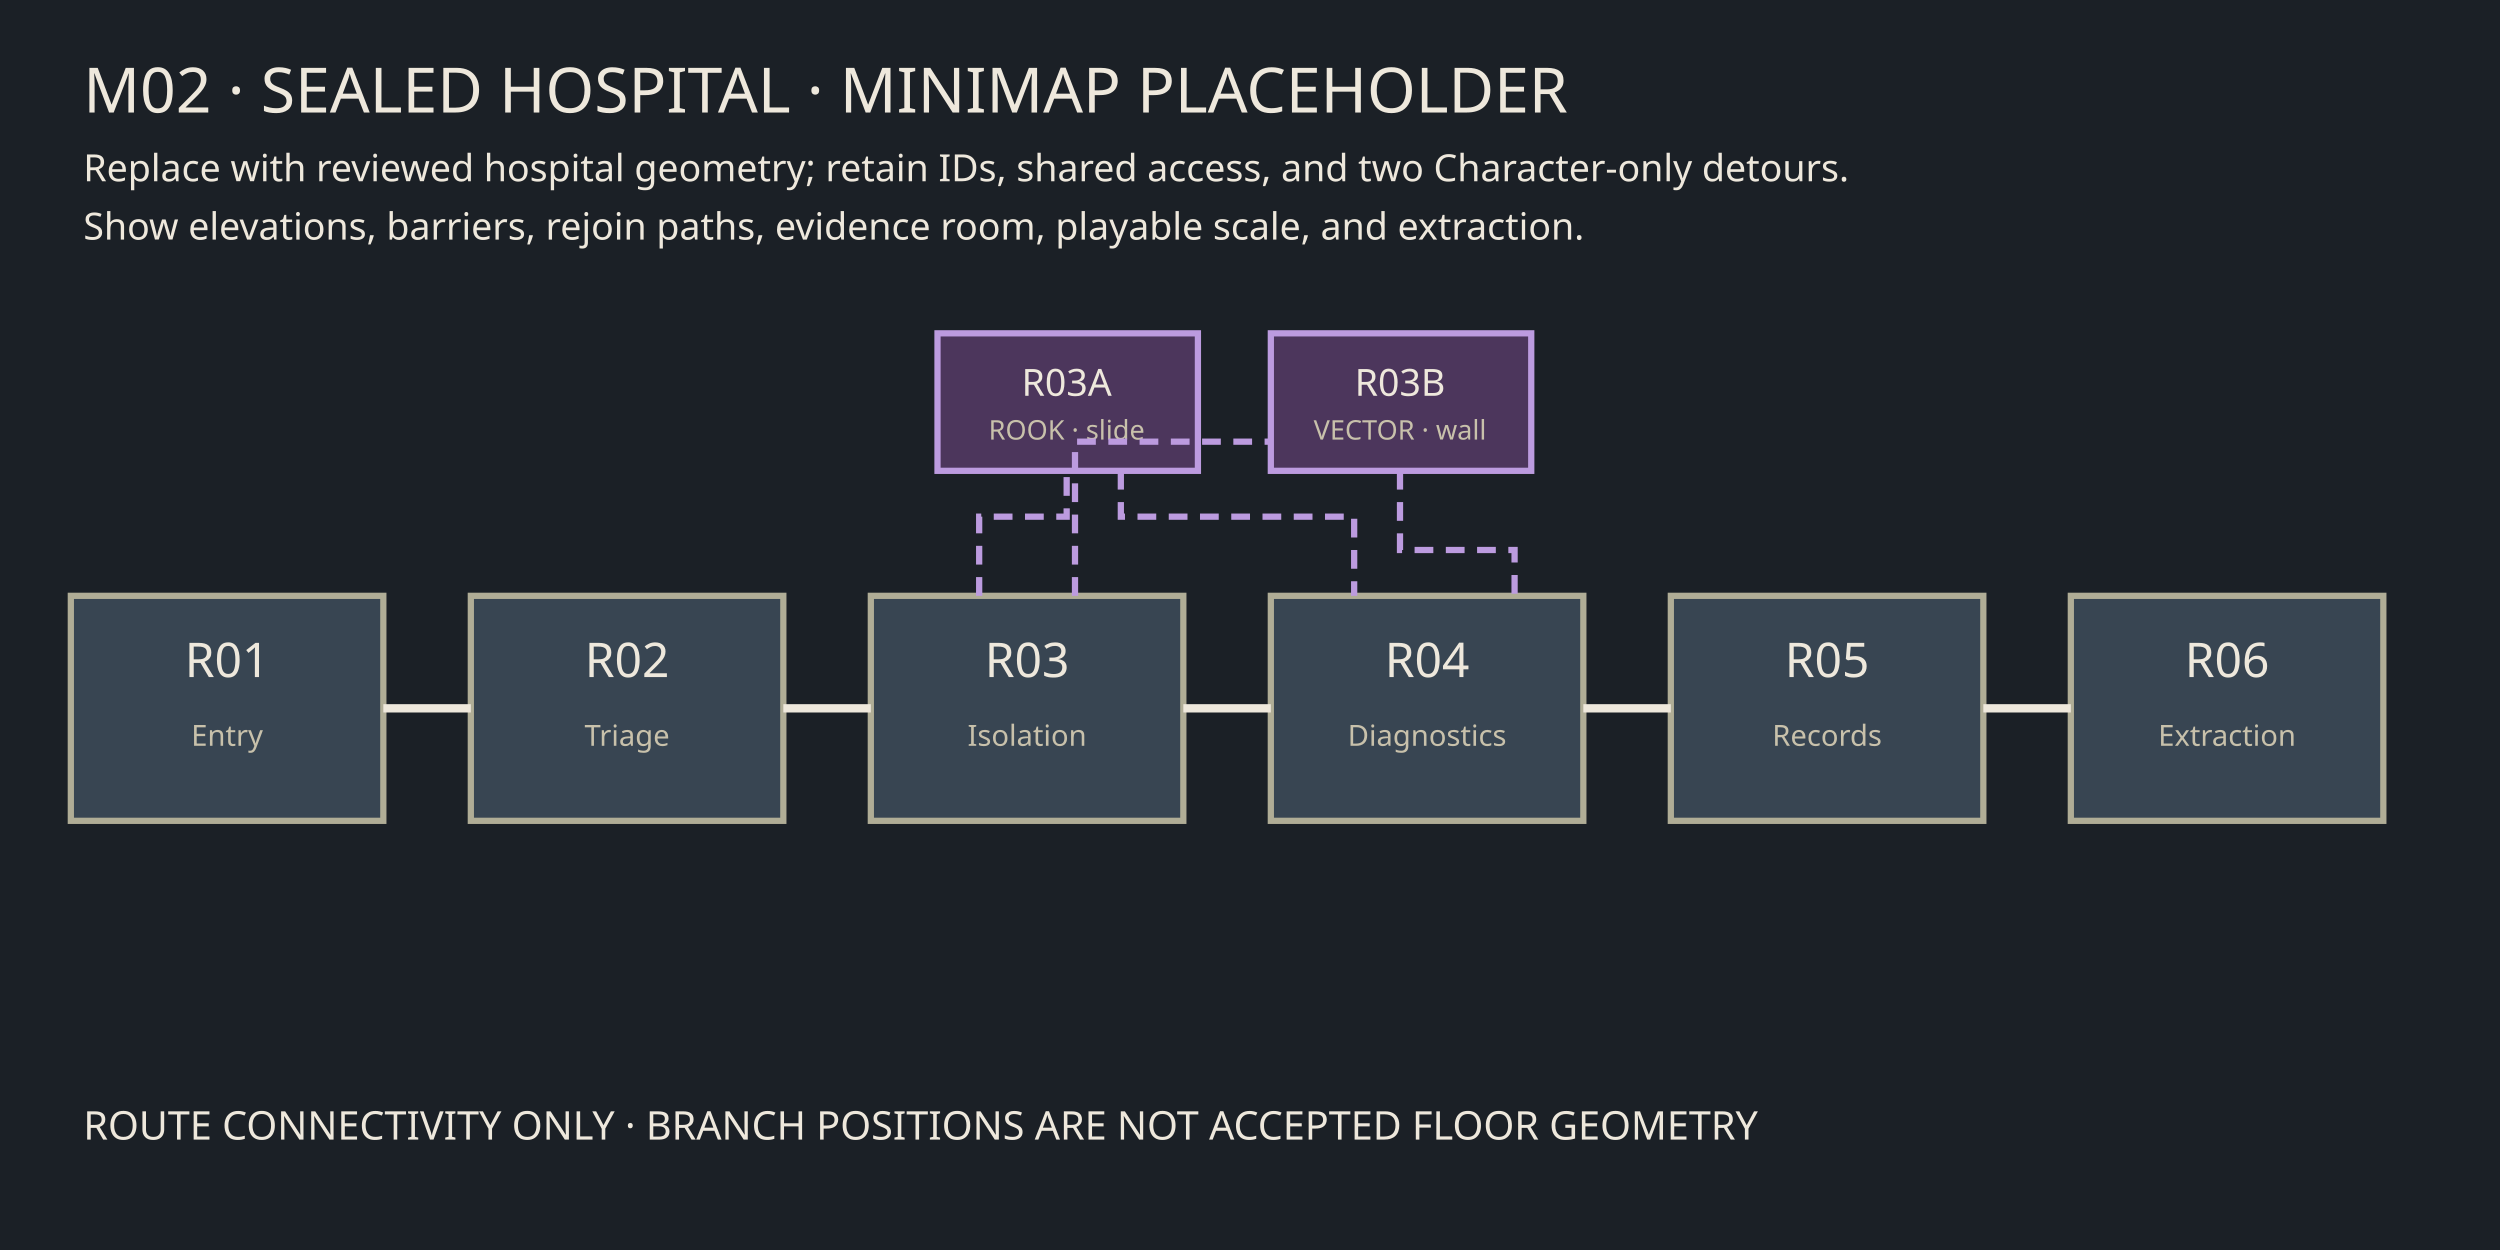
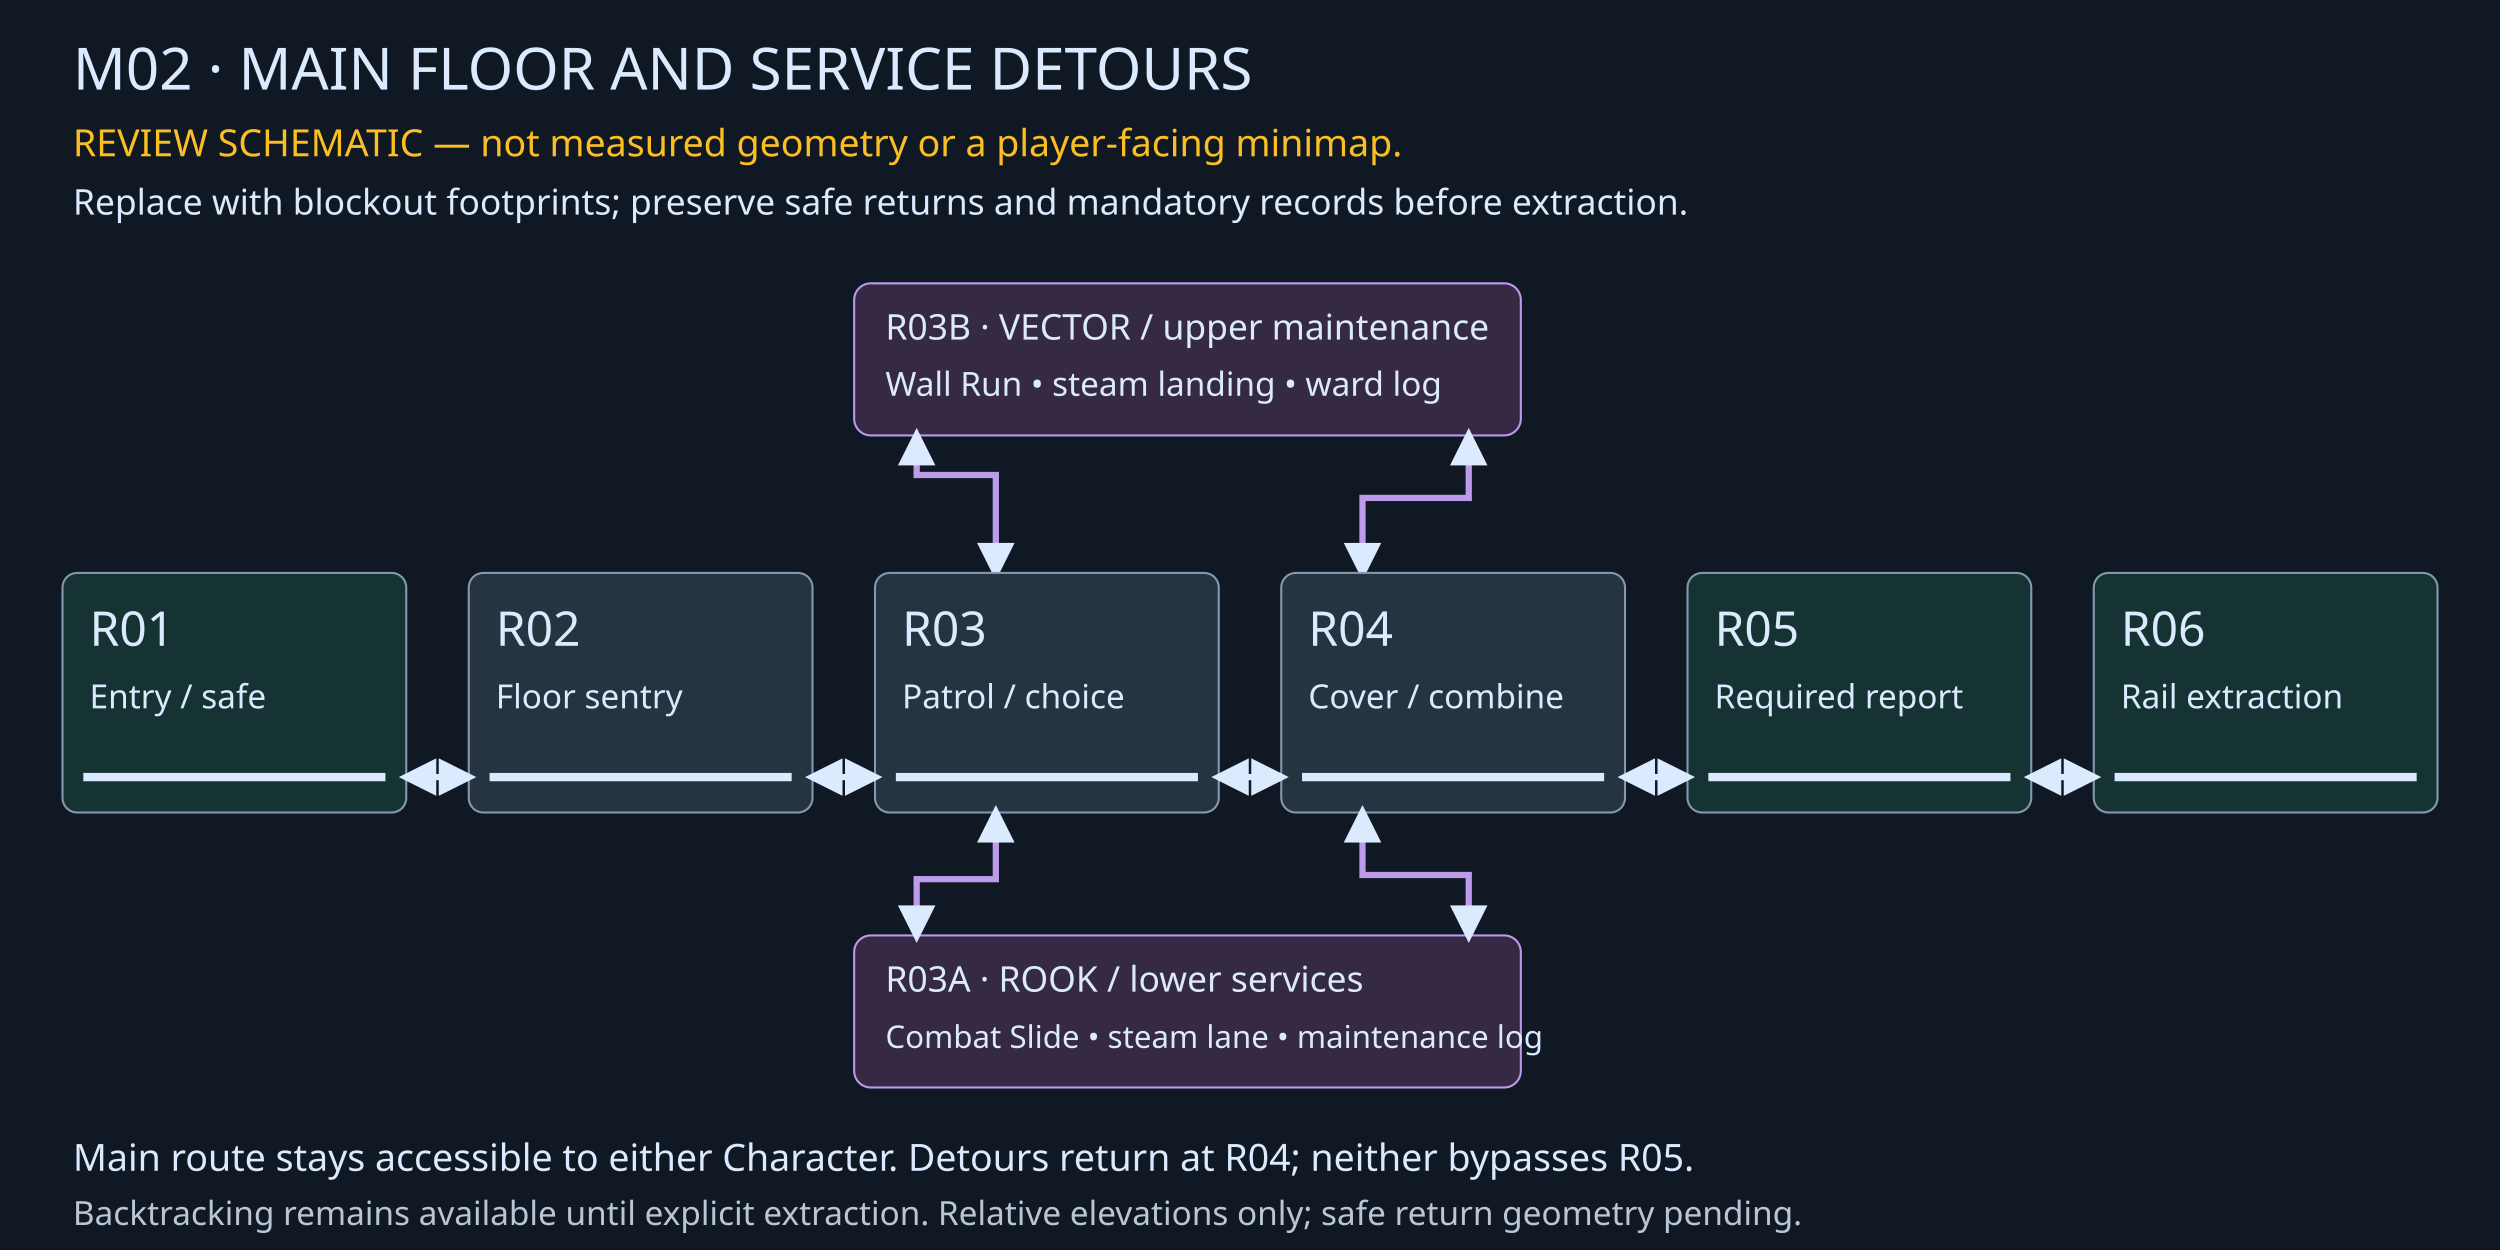
<svg xmlns="http://www.w3.org/2000/svg" width="1200" height="600" viewBox="0 0 1200 600">
-   <rect width="1200" height="600" fill="#1b2026" />
-   <g fill="#eee8dc" font-family="sans-serif">
-     <text x="40" y="54" font-size="30">M02 · SEALED HOSPITAL · MINIMAP PLACEHOLDER</text>
-     <text x="40" y="87" font-size="18">Replace with reviewed hospital geometry; retain IDs, shared access, and two Character-only detours.</text>
-     <text x="40" y="115" font-size="18">Show elevations, barriers, rejoin paths, evidence room, playable scale, and extraction.</text>
+   <defs>
+     <marker id="arrow" viewBox="0 0 10 10" refX="8" refY="5" markerWidth="6" markerHeight="6" orient="auto-start-reverse">
+       <path d="M0 0L10 5L0 10z" fill="#dbeafe" />
+     </marker>
+   </defs>
+   <rect width="1200" height="600" fill="#101923" />
+   <g font-family="sans-serif">
+     <text x="35" y="43" font-size="28" fill="#dbeafe">M02 · MAIN FLOOR AND SERVICE DETOURS</text>
+     <text x="35" y="75" font-size="18" fill="#fbbf24">REVIEW SCHEMATIC — not measured geometry or a player-facing minimap.</text>
+     <text x="35" y="103" font-size="17" fill="#dbeafe">Replace with blockout footprints; preserve safe returns and mandatory records before extraction.</text>
+     <rect x="410" y="136" width="320" height="73" rx="8" fill="#362944" stroke="#bb9bea" />
+     <text x="425" y="163" font-size="17" fill="#dbeafe">R03B · VECTOR / upper maintenance</text>
+     <text x="425" y="190" font-size="16" fill="#dbeafe">Wall Run • steam landing • ward log</text>
+     <path d="M478 275V228H440V209" fill="none" stroke="#bb9bea" stroke-width="3" marker-start="url(#arrow)" marker-end="url(#arrow)" />
+     <path d="M705 209V239H654V275" fill="none" stroke="#bb9bea" stroke-width="3" marker-start="url(#arrow)" marker-end="url(#arrow)" />
+     <rect x="30" y="275" width="165" height="115" rx="7" fill="#163333" stroke="#8499b1" />
+     <text x="43" y="310" font-size="23" fill="#dbeafe">R01</text>
+     <text x="43" y="340" font-size="16" fill="#dbeafe">Entry / safe</text>
+     <path d="M40 373h145" stroke="#dbeafe" stroke-width="4" />
+     <rect x="225" y="275" width="165" height="115" rx="7" fill="#263340" stroke="#8499b1" />
+     <text x="238" y="310" font-size="23" fill="#dbeafe">R02</text>
+     <text x="238" y="340" font-size="16" fill="#dbeafe">Floor sentry</text>
+     <path d="M235 373h145" stroke="#dbeafe" stroke-width="4" />
+     <rect x="420" y="275" width="165" height="115" rx="7" fill="#263340" stroke="#8499b1" />
+     <text x="433" y="310" font-size="23" fill="#dbeafe">R03</text>
+     <text x="433" y="340" font-size="16" fill="#dbeafe">Patrol / choice</text>
+     <path d="M430 373h145" stroke="#dbeafe" stroke-width="4" />
+     <rect x="615" y="275" width="165" height="115" rx="7" fill="#263340" stroke="#8499b1" />
+     <text x="628" y="310" font-size="23" fill="#dbeafe">R04</text>
+     <text x="628" y="340" font-size="16" fill="#dbeafe">Cover / combine</text>
+     <path d="M625 373h145" stroke="#dbeafe" stroke-width="4" />
+     <rect x="810" y="275" width="165" height="115" rx="7" fill="#163333" stroke="#8499b1" />
+     <text x="823" y="310" font-size="23" fill="#dbeafe">R05</text>
+     <text x="823" y="340" font-size="16" fill="#dbeafe">Required report</text>
+     <path d="M820 373h145" stroke="#dbeafe" stroke-width="4" />
+     <rect x="1005" y="275" width="165" height="115" rx="7" fill="#163333" stroke="#8499b1" />
+     <text x="1018" y="310" font-size="23" fill="#dbeafe">R06</text>
+     <text x="1018" y="340" font-size="16" fill="#dbeafe">Rail extraction</text>
+     <path d="M1015 373h145" stroke="#dbeafe" stroke-width="4" />
+     <path d="M195 373h30" fill="none" stroke="#dbeafe" stroke-width="3" marker-start="url(#arrow)" marker-end="url(#arrow)" />
+     <path d="M390 373h30" fill="none" stroke="#dbeafe" stroke-width="3" marker-start="url(#arrow)" marker-end="url(#arrow)" />
+     <path d="M585 373h30" fill="none" stroke="#dbeafe" stroke-width="3" marker-start="url(#arrow)" marker-end="url(#arrow)" />
+     <path d="M780 373h30" fill="none" stroke="#dbeafe" stroke-width="3" marker-start="url(#arrow)" marker-end="url(#arrow)" />
+     <path d="M975 373h30" fill="none" stroke="#dbeafe" stroke-width="3" marker-start="url(#arrow)" marker-end="url(#arrow)" />
+     <rect x="410" y="449" width="320" height="73" rx="8" fill="#362944" stroke="#bb9bea" />
+     <text x="425" y="476" font-size="17" fill="#dbeafe">R03A · ROOK / lower services</text>
+     <text x="425" y="503" font-size="15" fill="#dbeafe">Combat Slide • steam lane • maintenance log</text>
+     <path d="M478 390V422H440V449" fill="none" stroke="#bb9bea" stroke-width="3" marker-start="url(#arrow)" marker-end="url(#arrow)" />
+     <path d="M705 449V420H654V390" fill="none" stroke="#bb9bea" stroke-width="3" marker-start="url(#arrow)" marker-end="url(#arrow)" />
+     <text x="35" y="562" font-size="18" fill="#dbeafe">Main route stays accessible to either Character. Detours return at R04; neither bypasses R05.</text>
+     <text x="35" y="588" font-size="16" fill="#bac6d5">Backtracking remains available until explicit extraction. Relative elevations only; safe return geometry pending.</text>
  </g>
-   <g fill="#384552" stroke="#b0ad96" stroke-width="3">
-     <rect x="34" y="286" width="150" height="108" />
-     <rect x="226" y="286" width="150" height="108" />
-     <rect x="418" y="286" width="150" height="108" />
-     <rect x="610" y="286" width="150" height="108" />
-     <rect x="802" y="286" width="150" height="108" />
-     <rect x="994" y="286" width="150" height="108" />
-   </g>
-   <g fill="none" stroke="#eee8dc" stroke-width="4">
-     <path d="M184 340h42m150 0h42m150 0h42m150 0h42m150 0h42" />
-   </g>
-   <g fill="#eee8dc" font-family="sans-serif" text-anchor="middle" font-size="23">
-     <text x="109" y="325">R01</text>
-     <text x="301" y="325">R02</text>
-     <text x="493" y="325">R03</text>
-     <text x="685" y="325">R04</text>
-     <text x="877" y="325">R05</text>
-     <text x="1069" y="325">R06</text>
-   </g>
-   <g fill="#c8c1ab" font-family="sans-serif" text-anchor="middle" font-size="14">
-     <text x="109" y="358">Entry</text>
-     <text x="301" y="358">Triage</text>
-     <text x="493" y="358">Isolation</text>
-     <text x="685" y="358">Diagnostics</text>
-     <text x="877" y="358">Records</text>
-     <text x="1069" y="358">Extraction</text>
-   </g>
-   <g fill="#4c365c" stroke="#bc9bdf" stroke-width="3">
-     <rect x="450" y="160" width="125" height="66" />
-     <rect x="610" y="160" width="125" height="66" />
-   </g>
-   <g fill="#eee8dc" font-family="sans-serif" text-anchor="middle" font-size="18">
-     <text x="512" y="190">R03A</text>
-     <text x="672" y="190">R03B</text>
-   </g>
-   <g fill="#c8c1ab" font-family="sans-serif" text-anchor="middle" font-size="13">
-     <text x="512" y="211">ROOK · slide</text>
-     <text x="672" y="211">VECTOR · wall</text>
-   </g>
-   <g fill="none" stroke="#bc9bdf" stroke-width="3" stroke-dasharray="9 6">
-     <path d="M470 286V248h42v-22M538 226v22h112v38M516 286v-74h94m62 14v38h55v22" />
-   </g>
-   <text x="40" y="547" fill="#eee8dc" font-family="sans-serif" font-size="19">ROUTE CONNECTIVITY ONLY · BRANCH POSITIONS ARE NOT ACCEPTED FLOOR GEOMETRY</text>
</svg>
